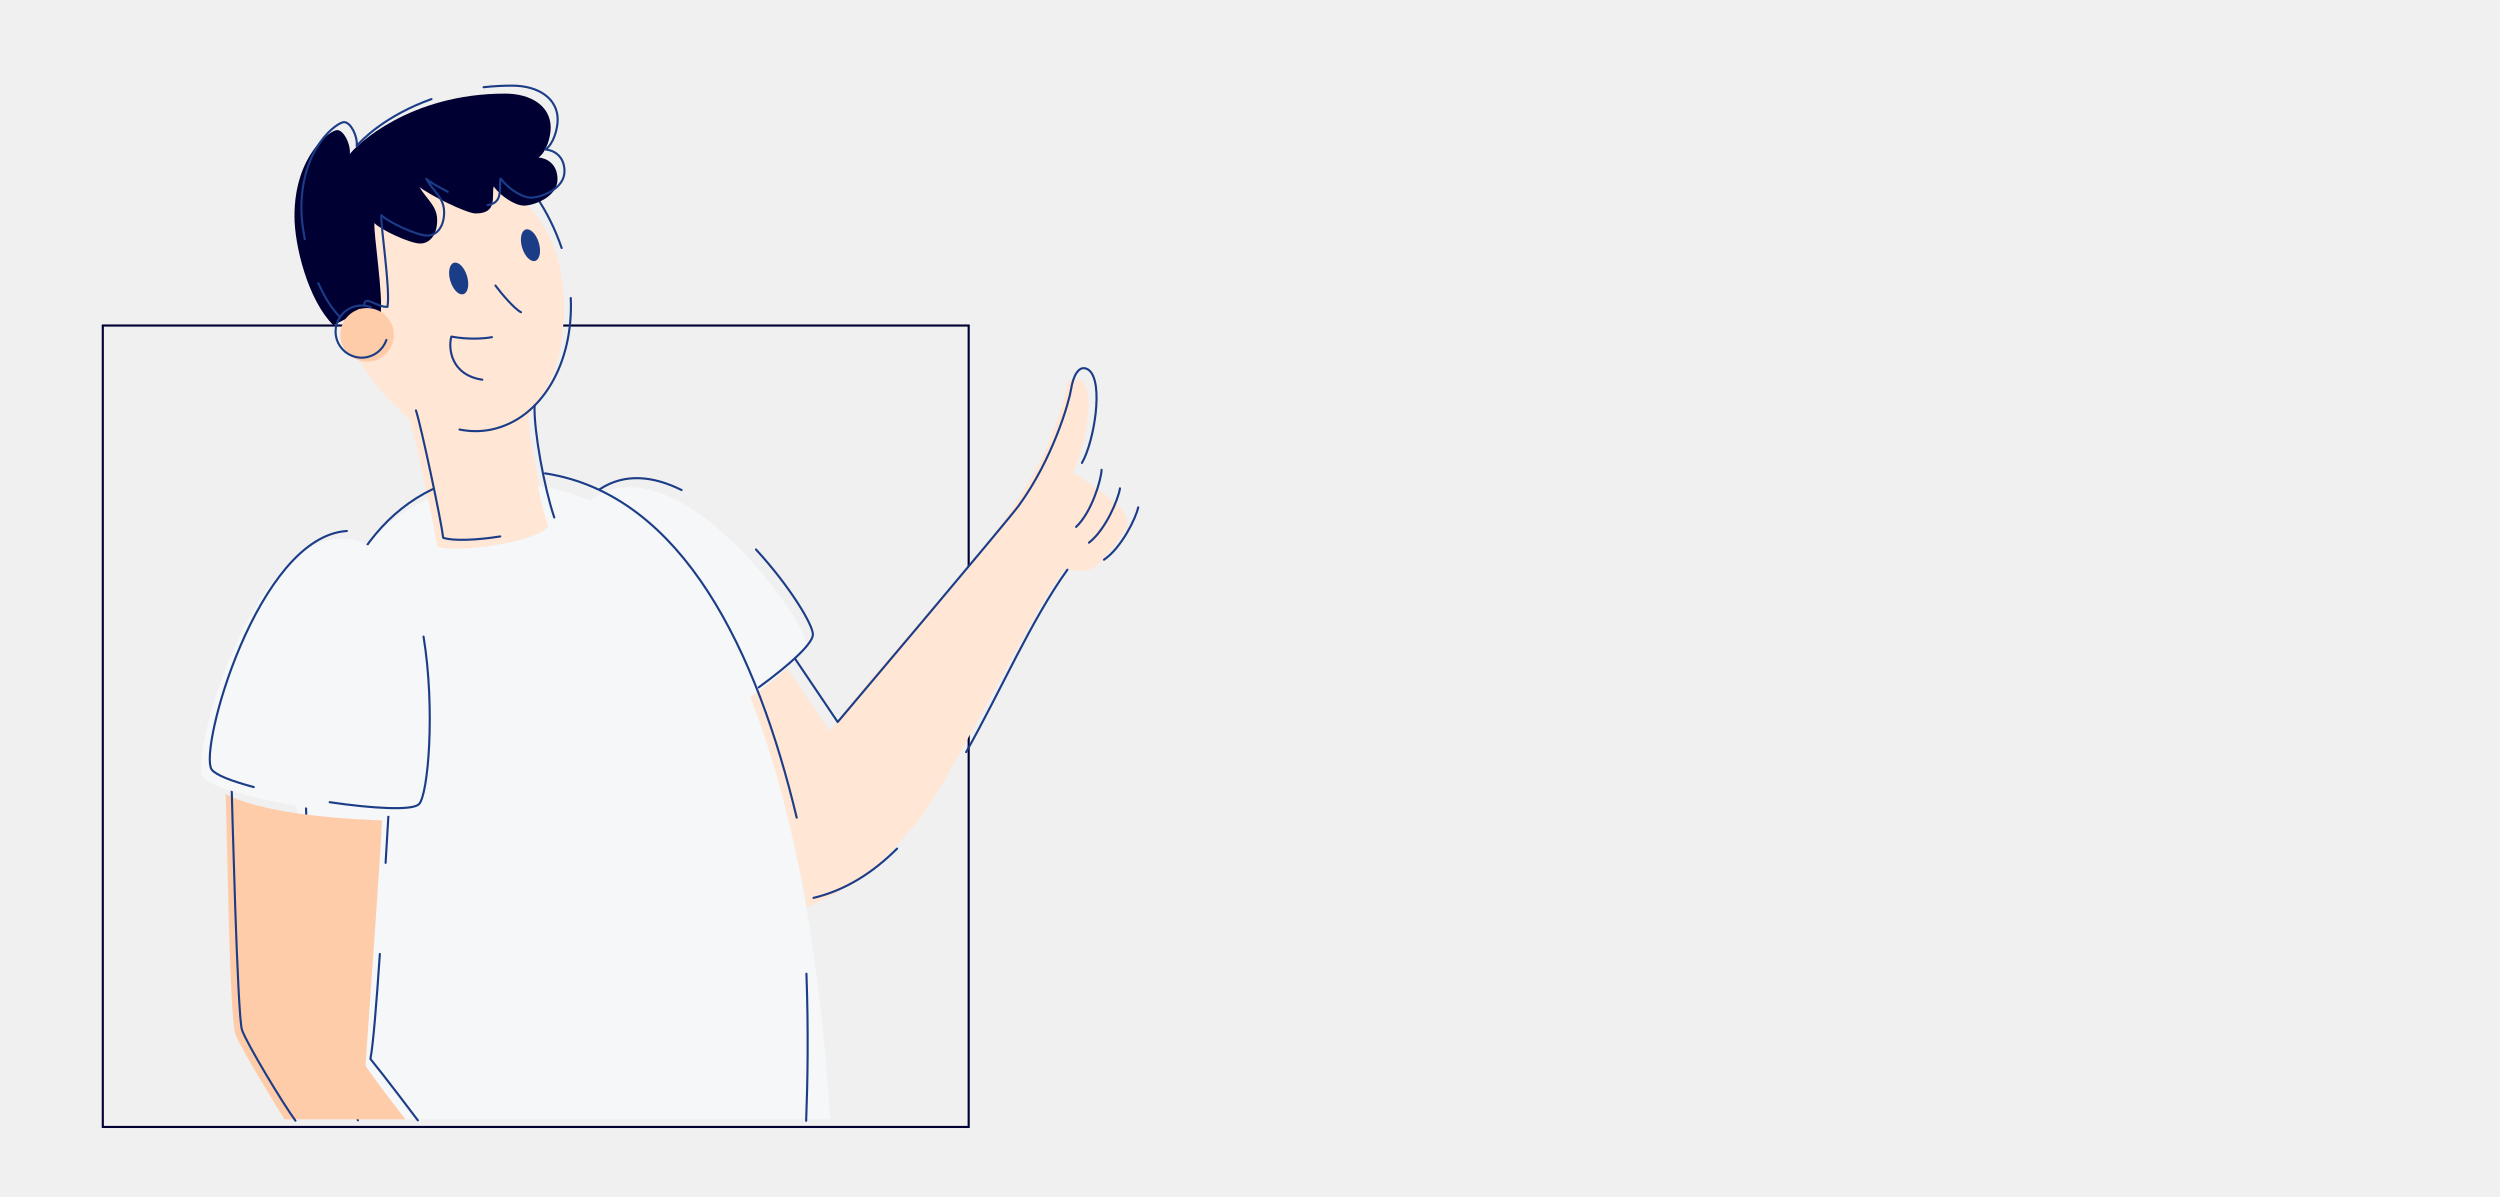
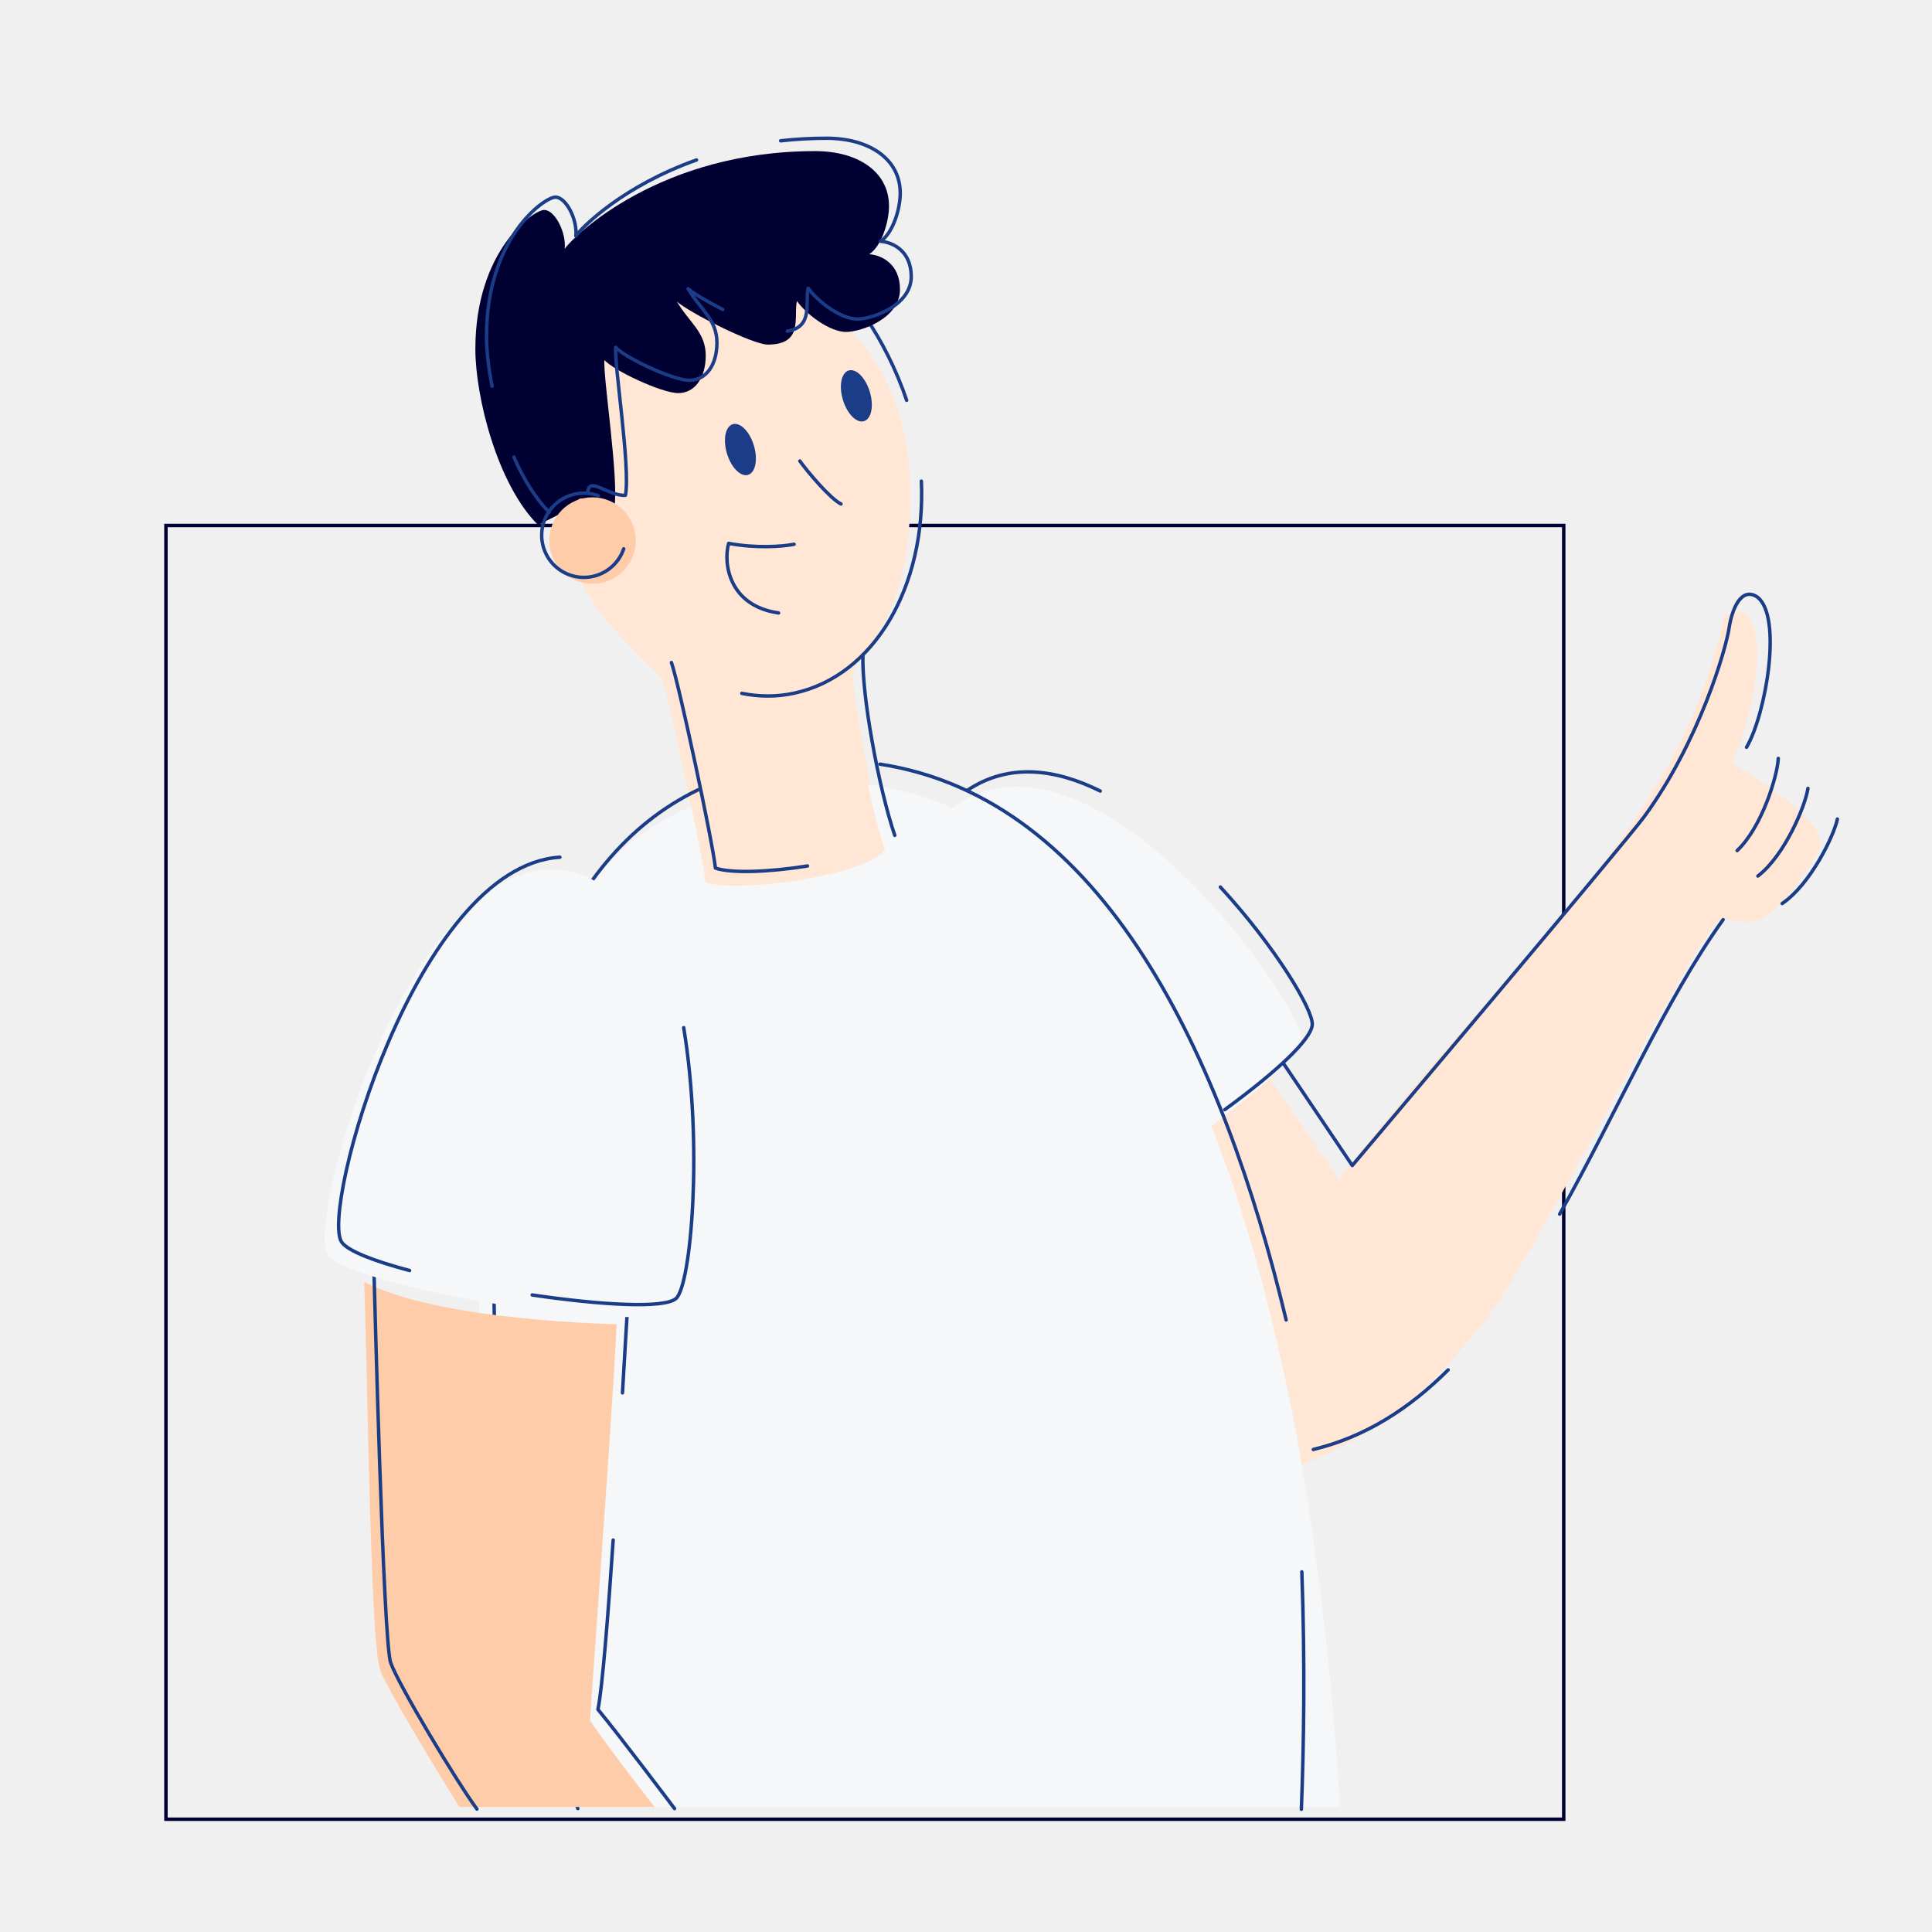
- <svg xmlns="http://www.w3.org/2000/svg" width="940" height="450" viewBox="0 0 248.708 119.062" version="1.1" id="svg5">
+ <svg xmlns="http://www.w3.org/2000/svg" width="450" height="450" viewBox="0 0 119.062 119.062" version="1.1" id="svg5">
  <defs id="defs2">
    <style id="style824">.cls-1{fill:#f7f7f7;}.cls-2,.cls-3,.cls-9{fill:none;stroke-linecap:round;stroke-linejoin:round;}.cls-2{stroke:#b2c3fb;}.cls-2,.cls-3{stroke-width:10px;}.cls-3{stroke:#eaf0ff;}.cls-4{fill:#d7e0ff;}.cls-5{fill:#eaf0ff;opacity:0.67;isolation:isolate;}.cls-6{fill:#fff;}.cls-7{fill:#3c3744;}.cls-8{fill:#46dbc9;}.cls-9{stroke:#1b3c87;stroke-width:25px;}.cls-10{fill:#eecb55;}.cls-11{fill:#1b3c87;}.cls-12{fill:#e49d75;}</style>
  </defs>
  <g id="layer1">
    <g id="g1999" transform="matrix(2.614993,0,0,2.614993,-53.43567,-109.0974)">
      <g id="g24975" transform="rotate(4.087813,48.59395,-514.6271)" />
      <rect style="fill:none;fill-rule:evenodd;stroke:#000033;stroke-width:0.081;stroke-miterlimit:4;stroke-dasharray:none" id="rect2227" width="32.941" height="30.489" x="24.345" y="54.104" />
      <path class="cls-6" d="m 41.887,53.415 c 0,3.116 -1.354,3.681 -1.354,4.246 0,0.565 0.614,3.665 0.789,4.072 -0.457,0.64 -3.681,0.972 -4.296,0.806 -0.05,-0.607 -0.823,-4.554 -0.997,-4.82 -0.175,-0.266 -2.127,-1.829 -2.127,-3.125 0,-2.9 0.191,-6.756 2.119,-6.756 2.344,-2.73e-4 5.867,1.138 5.867,5.576 z" id="path848-7" style="fill:#ffe6d5;fill-opacity:1;stroke-width:0.014" />
      <path class="cls-6" d="m 50.34,67.103 c 0.365,0.541 1.289,1.889 1.654,2.416 3.929,-5.17 7.998,-8.164 9.066,-13.266 1.034,-0.658 0.975,1.69 0.198,3.448 1.213,0.776 2.361,1.554 2.008,2.129 -1.351,2.2 -1.758,1.508 -2.262,1.553 -0.505,0.045 -4.548,8.334 -5.713,9.637 -0.858,0.961 -1.525,2.084 -4.179,3.226 -0.285,-2.429 -2.074,-8.179 -2.439,-8.615 0.328,-0.235 1.301,-1.068 1.667,-0.528 z" id="path854-0" style="fill:#ffe6d5;fill-opacity:1;stroke-width:0.014" />
      <path class="cls-8" d="m 49.036,68.216 c 1.217,-0.928 2.039,-1.659 2.061,-2.001 0.051,-0.811 -4.81,-7.723 -8.118,-5.531 -1.403,1.02 3.65,9.328 6.057,7.533 z" id="path856-1" style="fill:#f5f7f8;fill-opacity:1;stroke-width:0.014" />
      <path class="cls-9" d="M 46.364,60.362 C 45.298,59.833 44.205,59.7 43.242,60.338" id="path858-6" style="fill:none;stroke:#1b3c87;stroke-width:0.081;stroke-linecap:round;stroke-linejoin:round;stroke-miterlimit:4;stroke-dasharray:none" />
      <path class="cls-9" d="m 49.299,67.87 c 1.235,-0.903 2.039,-1.659 2.061,-2.001 0.022,-0.351 -0.873,-1.842 -2.166,-3.245" id="path860-4" style="fill:none;stroke:#1b3c87;stroke-width:0.081;stroke-linecap:round;stroke-linejoin:round;stroke-miterlimit:4;stroke-dasharray:none" />
      <path class="cls-8" d="m 39.898,60.138 c 9.728,0.089 11.669,16.795 12.119,24.166 H 33.601 c -2.324,-7.231 -4.042,-22.658 4.769,-24.05 a 9.303,9.303 0 0 1 1.528,-0.116 z" id="path862-7" style="fill:#f5f7f8;fill-opacity:1;stroke-width:0.014" />
      <path class="cls-6" d="m 36.026,57.67 c 0.177,0.506 0.977,4.252 1.036,4.843 0.751,0.27 3.839,-0.178 4.227,-0.769 -0.38,-1.114 -0.784,-3.325 -0.75,-4.253" id="path886-9" style="fill:#ffe6d5;fill-opacity:1;stroke-width:0.014" />
      <path class="cls-9" d="M 41.521,61.407 C 41.141,60.293 40.737,58.083 40.771,57.154" id="path888-6" style="fill:none;stroke:#1b3c87;stroke-width:0.081;stroke-linecap:round;stroke-linejoin:round;stroke-miterlimit:4;stroke-dasharray:none" />
      <path class="cls-9" d="m 36.258,57.334 c 0.177,0.506 0.977,4.252 1.036,4.843 0.365,0.131 1.28,0.093 2.17,-0.049" id="path890-6" style="fill:none;stroke:#1b3c87;stroke-width:0.081;stroke-linecap:round;stroke-linejoin:round;stroke-miterlimit:4;stroke-dasharray:none" />
      <path class="cls-9" d="M 41.801,51.154 C 41.562,50.442 41.208,49.745 40.847,49.219" id="path892-0" style="fill:none;stroke:#1b3c87;stroke-width:0.081;stroke-linecap:round;stroke-linejoin:round;stroke-miterlimit:4;stroke-dasharray:none" />
      <path class="cls-9" d="m 37.916,58.06 c 0.407,0.082 0.82,0.085 1.226,-0.002 1.903,-0.407 3.114,-2.528 3.006,-4.999" id="path894-6" style="fill:none;stroke:#1b3c87;stroke-width:0.081;stroke-linecap:round;stroke-linejoin:round;stroke-miterlimit:4;stroke-dasharray:none" />
      <path class="cls-9" d="m 36.893,60.33 c -6.807,3.276 -5.057,17.55 -2.842,24.011" id="path896-9" style="fill:none;stroke:#1b3c87;stroke-width:0.081;stroke-linecap:round;stroke-linejoin:round;stroke-miterlimit:4;stroke-dasharray:none" />
      <path class="cls-9" d="M 50.744,72.826 C 49.252,66.597 46.446,60.539 41.17,59.728" id="path898-7" style="fill:none;stroke:#1b3c87;stroke-width:0.081;stroke-linecap:round;stroke-linejoin:round;stroke-miterlimit:4;stroke-dasharray:none" />
      <path class="cls-9" d="m 51.103,84.359 c 0.058,-1.486 0.089,-3.434 0.011,-5.596" id="path900-5" style="fill:none;stroke:#1b3c87;stroke-width:0.081;stroke-linecap:round;stroke-linejoin:round;stroke-miterlimit:4;stroke-dasharray:none" />
      <path class="cls-9" d="m 34.885,78.013 c -0.123,1.815 -0.256,3.491 -0.359,3.992 0.543,0.66 1.805,2.337 1.805,2.337" id="path902-3" style="fill:none;stroke:#1b3c87;stroke-width:0.081;stroke-linecap:round;stroke-linejoin:round;stroke-miterlimit:4;stroke-dasharray:none" />
      <path class="cls-9" d="m 35.227,72.472 c -0.016,0.228 -0.061,1.025 -0.123,2.073" id="path904-0" style="fill:none;stroke:#1b3c87;stroke-width:0.081;stroke-linecap:round;stroke-linejoin:round;stroke-miterlimit:4;stroke-dasharray:none" />
      <path class="cls-9" d="m 50.681,66.781 c 0.182,0.266 1.622,2.406 1.622,2.406 0,0 6.442,-7.623 6.879,-8.22 1.306,-1.784 1.929,-3.964 2,-4.442 0.068,-0.452 0.287,-0.986 0.665,-0.736 0.598,0.45 0.207,2.754 -0.252,3.541" id="path906-8" style="fill:none;stroke:#1b3c87;stroke-width:0.081;stroke-linecap:round;stroke-linejoin:round;stroke-miterlimit:4;stroke-dasharray:none" />
      <path class="cls-9" d="m 62.342,59.593 c -0.016,0.397 -0.381,1.618 -0.969,2.172" id="path908-3" style="fill:none;stroke:#1b3c87;stroke-width:0.081;stroke-linecap:round;stroke-linejoin:round;stroke-miterlimit:4;stroke-dasharray:none" />
      <path class="cls-9" d="m 63.041,60.299 c -0.055,0.394 -0.539,1.573 -1.179,2.066" id="path910-2" style="fill:none;stroke:#1b3c87;stroke-width:0.081;stroke-linecap:round;stroke-linejoin:round;stroke-miterlimit:4;stroke-dasharray:none" />
      <path class="cls-9" d="m 63.735,61.022 c -0.078,0.39 -0.632,1.537 -1.301,1.991" id="path912-2" style="fill:none;stroke:#1b3c87;stroke-width:0.081;stroke-linecap:round;stroke-linejoin:round;stroke-miterlimit:4;stroke-dasharray:none" />
      <path class="cls-9" d="m 57.19,70.333 c 1.334,-2.369 2.466,-5.008 3.852,-6.94" id="path914-7" style="fill:none;stroke:#1b3c87;stroke-width:0.081;stroke-linecap:round;stroke-linejoin:round;stroke-miterlimit:4;stroke-dasharray:none" />
      <path class="cls-9" d="m 51.384,75.879 c 1.233,-0.297 2.27,-0.969 3.178,-1.875" id="path916-6" style="fill:none;stroke:#1b3c87;stroke-width:0.081;stroke-linecap:round;stroke-linejoin:round;stroke-miterlimit:4;stroke-dasharray:none" />
      <path class="cls-9" d="m 39.284,52.584 c 0.2,0.277 0.723,0.893 0.97,1.013" id="path922-5" style="fill:none;stroke:#1b3c87;stroke-width:0.081;stroke-linecap:round;stroke-linejoin:round;stroke-miterlimit:4;stroke-dasharray:none" />
      <path class="cls-9" d="m 39.148,54.546 c -0.287,0.058 -0.911,0.098 -1.542,-0.021 -0.13,0.463 0,1.472 1.177,1.64" id="path924-5" style="fill:none;stroke:#1b3c87;stroke-width:0.081;stroke-linecap:round;stroke-linejoin:round;stroke-miterlimit:4;stroke-dasharray:none" />
      <path class="cls-6" d="m 29.017,71.931 c 1.112,0.571 3.248,0.904 5.951,0.999 -0.075,1.587 -0.438,6.589 -0.631,9.334 0.421,0.613 1.035,1.415 1.524,2.04 h -4.602 c -0.721,-1.16 -1.717,-2.824 -1.864,-3.22 -0.227,-0.609 -0.291,-6.508 -0.377,-9.153 z" id="path998-0" style="fill:#ffccaa;fill-opacity:1;stroke-width:0.014;stroke-miterlimit:4;stroke-dasharray:none" />
      <path class="cls-9" d="m 29.241,71.422 c 0.02,0.726 0.225,8.967 0.399,9.478 0.174,0.511 1.583,2.848 2.034,3.453" id="path1000-5" style="fill:none;stroke:#1b3c87;stroke-width:0.081;stroke-linecap:round;stroke-linejoin:round;stroke-miterlimit:4;stroke-dasharray:none" />
      <path class="cls-8" d="m 33.911,62.263 c -3.735,-0.816 -6.3,8.263 -5.753,9.026 0.547,0.763 7.279,1.871 7.88,1.324 0.601,-0.547 1.001,-9.667 -2.127,-10.35 z" id="path1002-5" style="fill:#f5f7f8;fill-opacity:1;stroke-width:0.014" />
      <path class="cls-9" d="m 32.977,72.238 c 1.623,0.239 3.122,0.326 3.391,0.081 0.353,-0.321 0.636,-3.593 0.179,-6.381" id="path1004-6" style="fill:none;stroke:#1b3c87;stroke-width:0.081;stroke-linecap:round;stroke-linejoin:round;stroke-miterlimit:4;stroke-dasharray:none" />
      <path class="cls-9" d="m 33.629,61.921 c -3.398,0.217 -5.657,8.353 -5.141,9.074 0.15,0.21 0.769,0.446 1.599,0.667" id="path1006-3" style="fill:none;stroke:#1b3c87;stroke-width:0.081;stroke-linecap:round;stroke-linejoin:round;stroke-miterlimit:4;stroke-dasharray:none" />
      <path class="cls-12" d="m 33.116,54.093 c -0.959,-0.951 -1.479,-3.017 -1.479,-4.148 0,-2.323 1.367,-3.277 1.622,-3.277 0.256,0 0.524,0.538 0.483,0.914 0.231,-0.32 2.256,-2.301 5.906,-2.301 1.011,0 1.737,0.49 1.737,1.295 0,0.366 -0.17,0.938 -0.464,1.135 0.299,0.022 0.723,0.236 0.723,0.831 0,0.679 -0.911,1 -1.273,1 -0.362,0 -0.898,-0.375 -1.157,-0.728 -0.081,0.389 0.163,1.022 -0.683,1.027 -0.357,0.002 -1.862,-0.759 -2.144,-1.014 0.286,0.491 0.679,0.717 0.679,1.273 0,0.52 -0.255,0.884 -0.648,0.884 -0.393,0 -1.527,-0.536 -1.738,-0.778 -0.045,0.353 0.349,2.815 0.23,3.487 -0.395,0.03 -0.88,-0.473 -0.886,-0.061" id="path1008-5" style="fill:#000033;fill-opacity:1;stroke-width:0.014" />
      <path class="cls-9" d="m 37.468,49.015 c -0.37,-0.19 -0.7,-0.384 -0.817,-0.49 0.286,0.491 0.679,0.717 0.679,1.273 0,0.52 -0.255,0.884 -0.648,0.884 -0.393,0 -1.527,-0.536 -1.737,-0.777 -0.045,0.353 0.349,2.815 0.23,3.487 -0.395,0.03 -0.88,-0.473 -0.886,-0.061" id="path1010-0" style="fill:none;stroke:#1b3c87;stroke-width:0.081;stroke-linecap:round;stroke-linejoin:round;stroke-miterlimit:4;stroke-dasharray:none" />
      <path class="cls-9" d="m 38.832,45.038 a 9.694,9.694 0 0 1 1.08,-0.06 c 1.011,0 1.738,0.49 1.738,1.295 0,0.366 -0.17,0.938 -0.464,1.134 0.299,0.022 0.723,0.236 0.723,0.831 0,0.679 -0.911,1.001 -1.273,1.001 -0.362,0 -0.898,-0.375 -1.157,-0.728 -0.074,0.356 0.124,0.916 -0.491,1.013" id="path1012-4" style="fill:none;stroke:#1b3c87;stroke-width:0.081;stroke-linecap:round;stroke-linejoin:round;stroke-miterlimit:4;stroke-dasharray:none" />
      <circle class="cls-2" cx="34.398" cy="54.459" r="1.019" id="circle82-6" style="display:inline;fill:#ffccaa;stroke:none;stroke-width:0.038" />
      <path class="cls-9" d="m 32.031,50.821 c -0.087,-0.439 -0.131,-0.848 -0.131,-1.178 0,-2.323 1.367,-3.277 1.622,-3.277 0.256,0 0.524,0.537 0.483,0.914 0.155,-0.215 1.12,-1.18 2.844,-1.79" id="path1014-6" style="fill:none;stroke:#1b3c87;stroke-width:0.081;stroke-linecap:round;stroke-linejoin:round;stroke-miterlimit:4;stroke-dasharray:none" />
      <path class="cls-9" d="M 33.378,53.79 C 33.047,53.462 32.768,53.001 32.545,52.491" id="path1016-7" style="fill:none;stroke:#1b3c87;stroke-width:0.081;stroke-linecap:round;stroke-linejoin:round;stroke-miterlimit:4;stroke-dasharray:none" />
      <path class="cls-9" d="m 34.535,53.402 a 0.993,0.993 0 1 0 0.598,1.252" id="path1018-8" style="fill:none;stroke:#1b3c87;stroke-width:0.081;stroke-linecap:round;stroke-linejoin:round;stroke-miterlimit:4;stroke-dasharray:none" />
      <path class="cls-11" d="m 37.567,52.41 c -0.1,-0.33 -0.039,-0.64 0.136,-0.693 0.175,-0.053 0.398,0.171 0.497,0.501 0.1,0.33 0.039,0.64 -0.136,0.693 -0.175,0.053 -0.398,-0.172 -0.497,-0.501 z" id="path980-0" style="fill:#1b3c87;stroke-width:0.018" />
      <path class="cls-11" d="m 40.299,51.144 c -0.1,-0.33 -0.039,-0.64 0.136,-0.693 0.175,-0.053 0.398,0.171 0.497,0.501 0.1,0.33 0.039,0.64 -0.136,0.693 -0.175,0.053 -0.398,-0.172 -0.497,-0.501 z" id="path980-0-9" style="fill:#1b3c87;stroke-width:0.018" />
    </g>
  </g>
</svg>
